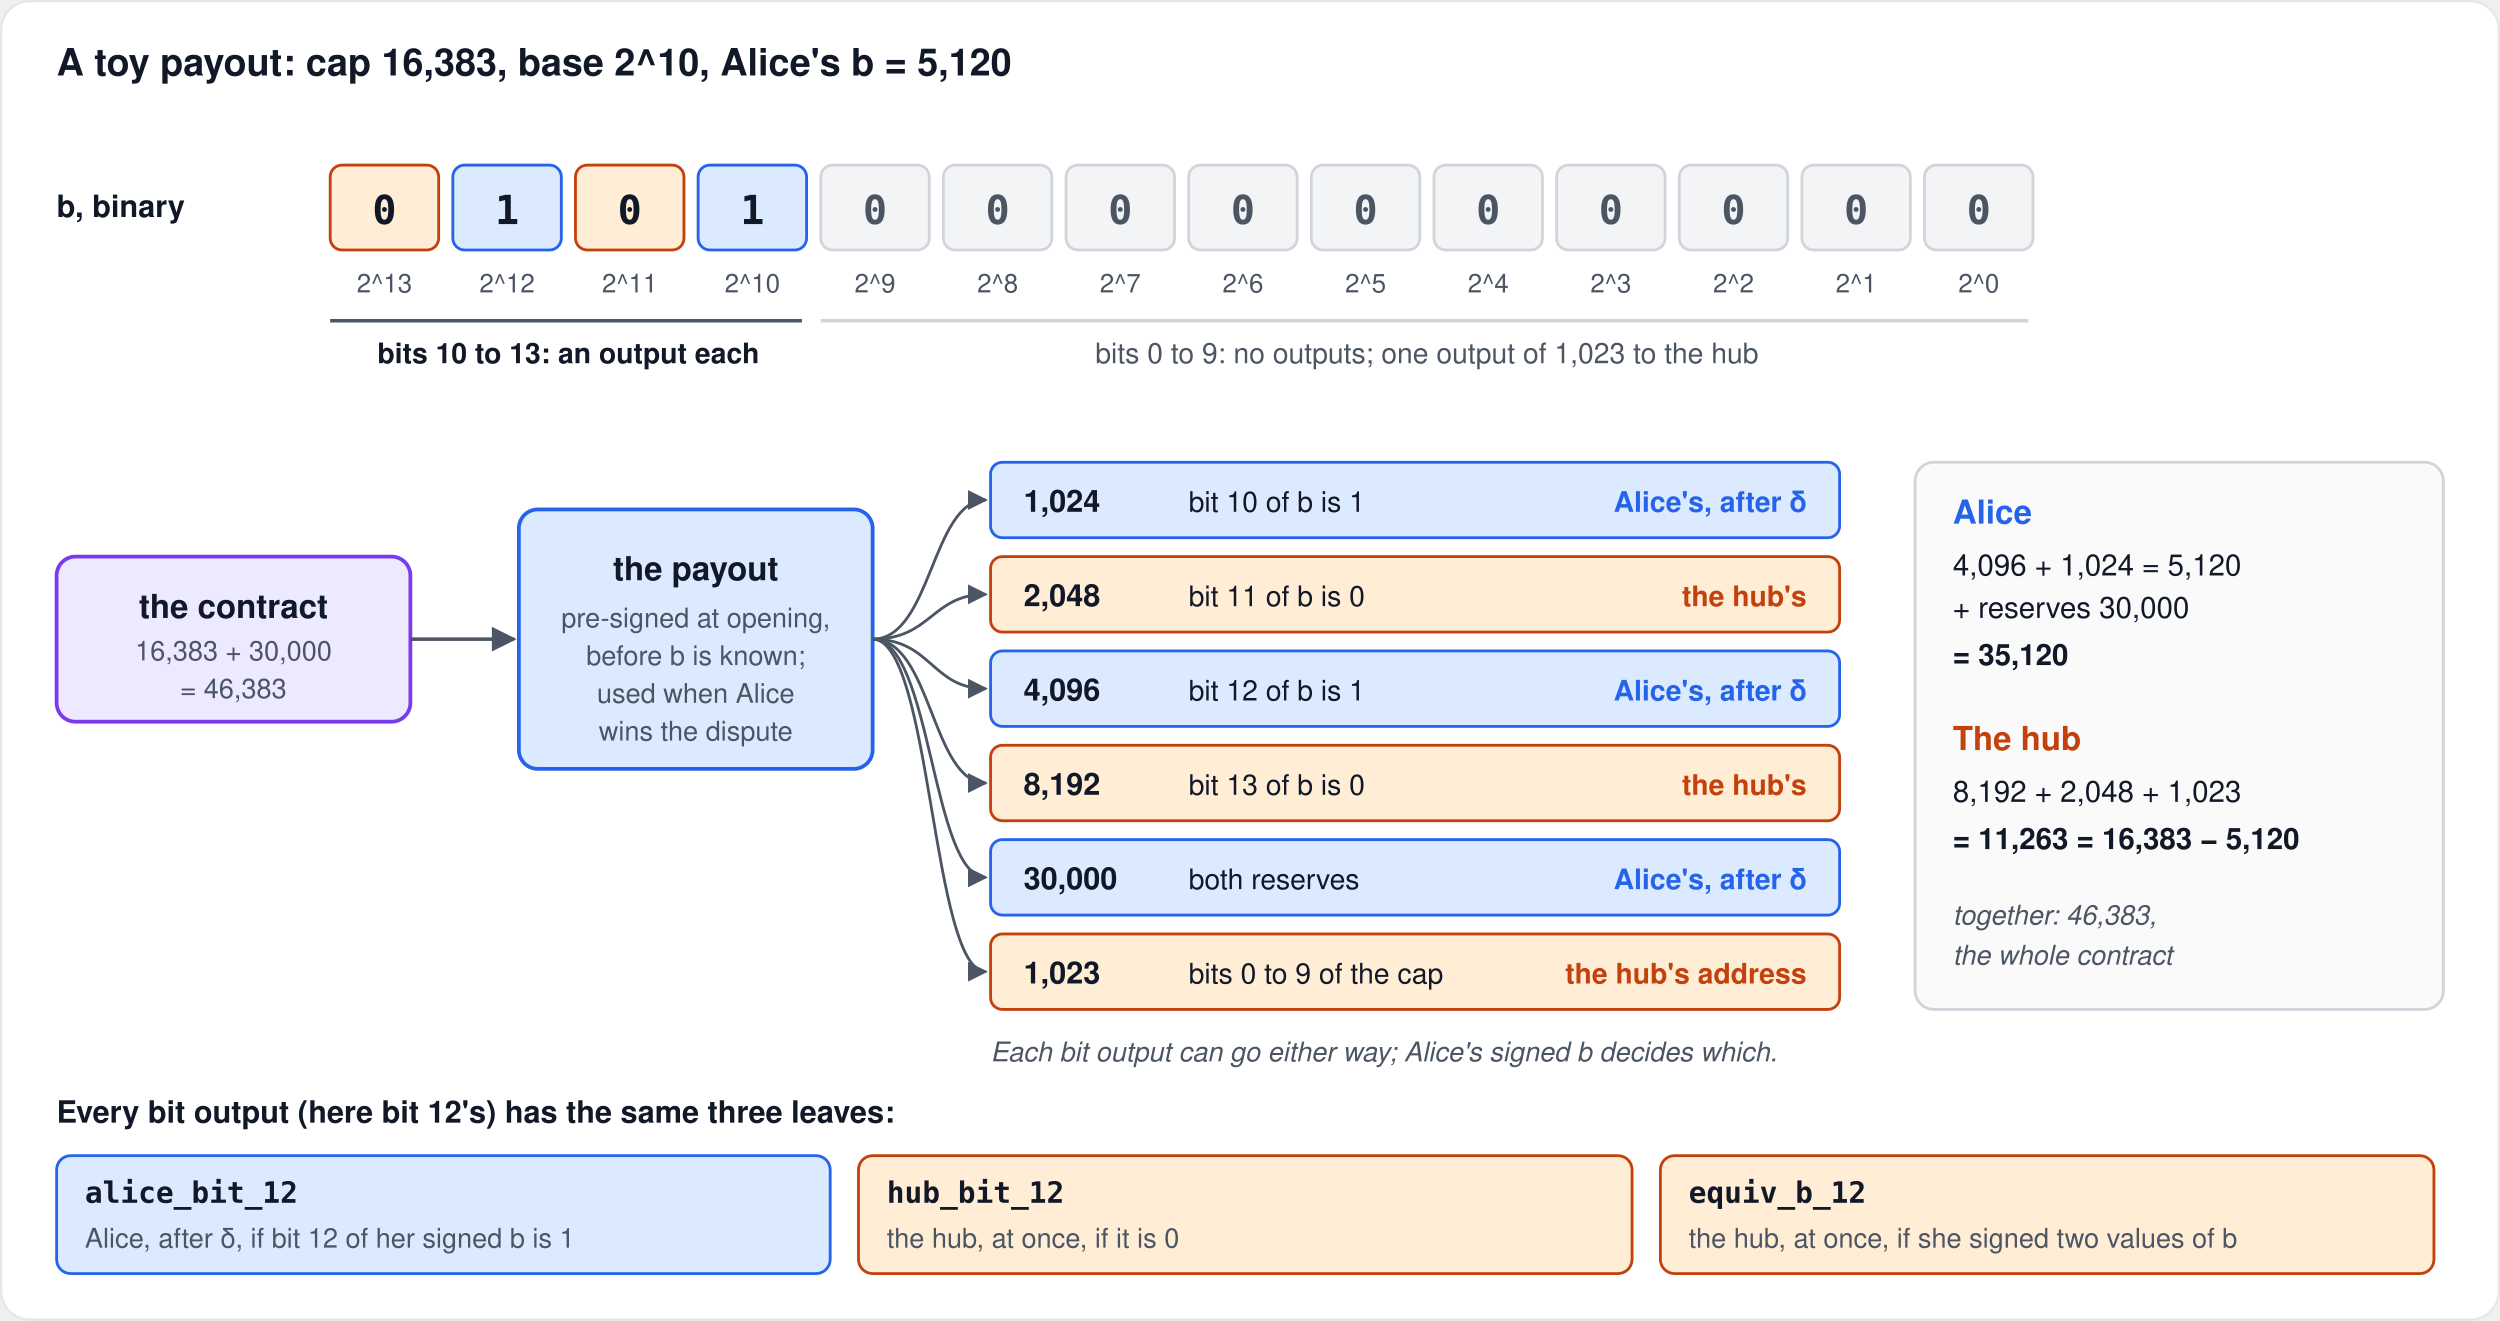
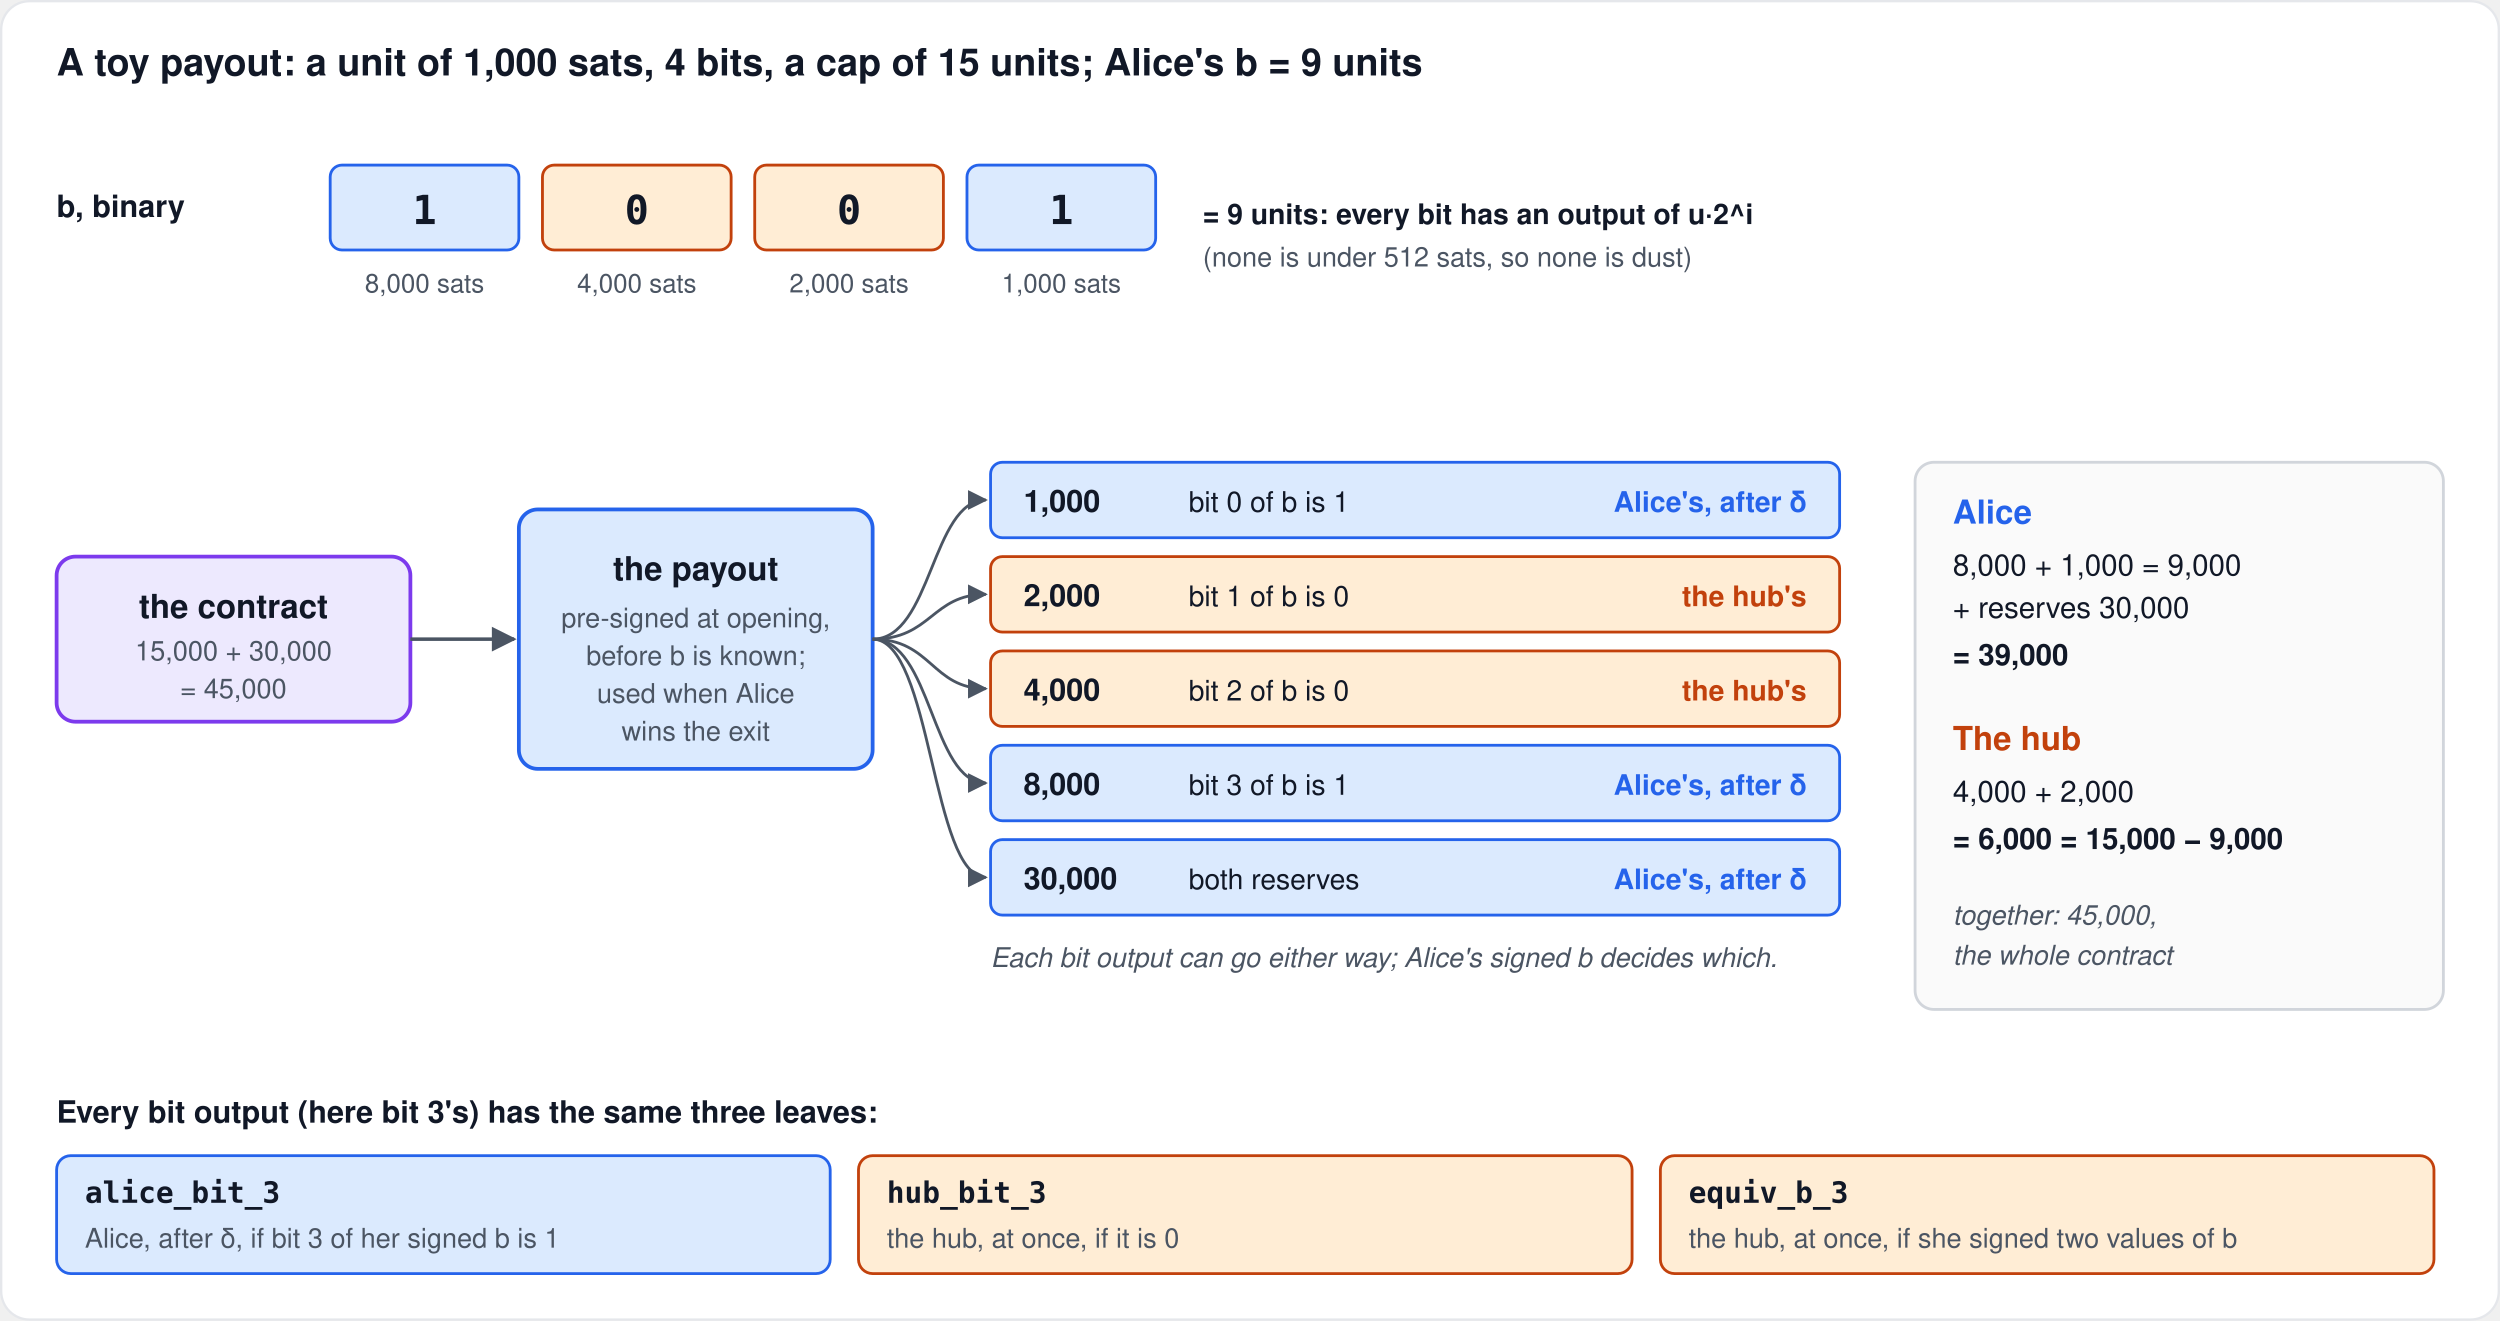
<svg xmlns="http://www.w3.org/2000/svg" width="1060" height="560" viewBox="0 0 1060 560">
  <defs>
    <marker id="ah" viewBox="0 0 10 10" refX="9" refY="5" markerWidth="7" markerHeight="7" orient="auto-start-reverse">
      <path d="M0,0 L10,5 L0,10 z" fill="#4b5563" />
    </marker>
  </defs>
  <rect x="0.5" y="0.5" width="1059" height="559" rx="12" fill="#ffffff" stroke="#e5e7eb" />
-   <text x="24" y="32" font-family="-apple-system,BlinkMacSystemFont,'Segoe UI',Helvetica,Arial,sans-serif" font-size="16" font-weight="700" fill="#111827" text-anchor="start">A toy payout: cap 16,383, base 2^10, Alice's b = 5,120</text>
+   <text x="24" y="32" font-family="-apple-system,BlinkMacSystemFont,'Segoe UI',Helvetica,Arial,sans-serif" font-size="16" font-weight="700" fill="#111827" text-anchor="start">A toy payout: a unit of 1,000 sats, 4 bits, a cap of 15 units; Alice's b = 9 units</text>
  <text x="24" y="92" font-family="-apple-system,BlinkMacSystemFont,'Segoe UI',Helvetica,Arial,sans-serif" font-size="13" font-weight="700" fill="#111827" text-anchor="start">b, binary</text>
-   <rect x="140" y="70" width="46" height="36" rx="5" fill="#ffedd5" stroke="#c2410c" stroke-width="1.2" />
-   <text x="163.0" y="95" font-family="ui-monospace,SFMono-Regular,Menlo,Consolas,monospace" font-size="17" font-weight="700" fill="#111827" text-anchor="middle">0</text>
-   <text x="163.0" y="124" font-family="-apple-system,BlinkMacSystemFont,'Segoe UI',Helvetica,Arial,sans-serif" font-size="11" font-weight="400" fill="#4b5563" text-anchor="middle">2^13</text>
-   <rect x="192" y="70" width="46" height="36" rx="5" fill="#dbeafe" stroke="#2563eb" stroke-width="1.2" />
-   <text x="215.0" y="95" font-family="ui-monospace,SFMono-Regular,Menlo,Consolas,monospace" font-size="17" font-weight="700" fill="#111827" text-anchor="middle">1</text>
-   <text x="215.0" y="124" font-family="-apple-system,BlinkMacSystemFont,'Segoe UI',Helvetica,Arial,sans-serif" font-size="11" font-weight="400" fill="#4b5563" text-anchor="middle">2^12</text>
-   <rect x="244" y="70" width="46" height="36" rx="5" fill="#ffedd5" stroke="#c2410c" stroke-width="1.2" />
-   <text x="267.0" y="95" font-family="ui-monospace,SFMono-Regular,Menlo,Consolas,monospace" font-size="17" font-weight="700" fill="#111827" text-anchor="middle">0</text>
-   <text x="267.0" y="124" font-family="-apple-system,BlinkMacSystemFont,'Segoe UI',Helvetica,Arial,sans-serif" font-size="11" font-weight="400" fill="#4b5563" text-anchor="middle">2^11</text>
-   <rect x="296" y="70" width="46" height="36" rx="5" fill="#dbeafe" stroke="#2563eb" stroke-width="1.2" />
-   <text x="319.0" y="95" font-family="ui-monospace,SFMono-Regular,Menlo,Consolas,monospace" font-size="17" font-weight="700" fill="#111827" text-anchor="middle">1</text>
-   <text x="319.0" y="124" font-family="-apple-system,BlinkMacSystemFont,'Segoe UI',Helvetica,Arial,sans-serif" font-size="11" font-weight="400" fill="#4b5563" text-anchor="middle">2^10</text>
-   <rect x="348" y="70" width="46" height="36" rx="5" fill="#f3f4f6" stroke="#d1d5db" stroke-width="1.2" />
-   <text x="371.0" y="95" font-family="ui-monospace,SFMono-Regular,Menlo,Consolas,monospace" font-size="17" font-weight="700" fill="#4b5563" text-anchor="middle">0</text>
-   <text x="371.0" y="124" font-family="-apple-system,BlinkMacSystemFont,'Segoe UI',Helvetica,Arial,sans-serif" font-size="11" font-weight="400" fill="#4b5563" text-anchor="middle">2^9</text>
-   <rect x="400" y="70" width="46" height="36" rx="5" fill="#f3f4f6" stroke="#d1d5db" stroke-width="1.2" />
-   <text x="423.0" y="95" font-family="ui-monospace,SFMono-Regular,Menlo,Consolas,monospace" font-size="17" font-weight="700" fill="#4b5563" text-anchor="middle">0</text>
-   <text x="423.0" y="124" font-family="-apple-system,BlinkMacSystemFont,'Segoe UI',Helvetica,Arial,sans-serif" font-size="11" font-weight="400" fill="#4b5563" text-anchor="middle">2^8</text>
-   <rect x="452" y="70" width="46" height="36" rx="5" fill="#f3f4f6" stroke="#d1d5db" stroke-width="1.2" />
-   <text x="475.0" y="95" font-family="ui-monospace,SFMono-Regular,Menlo,Consolas,monospace" font-size="17" font-weight="700" fill="#4b5563" text-anchor="middle">0</text>
-   <text x="475.0" y="124" font-family="-apple-system,BlinkMacSystemFont,'Segoe UI',Helvetica,Arial,sans-serif" font-size="11" font-weight="400" fill="#4b5563" text-anchor="middle">2^7</text>
-   <rect x="504" y="70" width="46" height="36" rx="5" fill="#f3f4f6" stroke="#d1d5db" stroke-width="1.2" />
-   <text x="527.0" y="95" font-family="ui-monospace,SFMono-Regular,Menlo,Consolas,monospace" font-size="17" font-weight="700" fill="#4b5563" text-anchor="middle">0</text>
-   <text x="527.0" y="124" font-family="-apple-system,BlinkMacSystemFont,'Segoe UI',Helvetica,Arial,sans-serif" font-size="11" font-weight="400" fill="#4b5563" text-anchor="middle">2^6</text>
-   <rect x="556" y="70" width="46" height="36" rx="5" fill="#f3f4f6" stroke="#d1d5db" stroke-width="1.2" />
-   <text x="579.0" y="95" font-family="ui-monospace,SFMono-Regular,Menlo,Consolas,monospace" font-size="17" font-weight="700" fill="#4b5563" text-anchor="middle">0</text>
-   <text x="579.0" y="124" font-family="-apple-system,BlinkMacSystemFont,'Segoe UI',Helvetica,Arial,sans-serif" font-size="11" font-weight="400" fill="#4b5563" text-anchor="middle">2^5</text>
-   <rect x="608" y="70" width="46" height="36" rx="5" fill="#f3f4f6" stroke="#d1d5db" stroke-width="1.2" />
-   <text x="631.0" y="95" font-family="ui-monospace,SFMono-Regular,Menlo,Consolas,monospace" font-size="17" font-weight="700" fill="#4b5563" text-anchor="middle">0</text>
-   <text x="631.0" y="124" font-family="-apple-system,BlinkMacSystemFont,'Segoe UI',Helvetica,Arial,sans-serif" font-size="11" font-weight="400" fill="#4b5563" text-anchor="middle">2^4</text>
-   <rect x="660" y="70" width="46" height="36" rx="5" fill="#f3f4f6" stroke="#d1d5db" stroke-width="1.2" />
-   <text x="683.0" y="95" font-family="ui-monospace,SFMono-Regular,Menlo,Consolas,monospace" font-size="17" font-weight="700" fill="#4b5563" text-anchor="middle">0</text>
-   <text x="683.0" y="124" font-family="-apple-system,BlinkMacSystemFont,'Segoe UI',Helvetica,Arial,sans-serif" font-size="11" font-weight="400" fill="#4b5563" text-anchor="middle">2^3</text>
-   <rect x="712" y="70" width="46" height="36" rx="5" fill="#f3f4f6" stroke="#d1d5db" stroke-width="1.2" />
-   <text x="735.0" y="95" font-family="ui-monospace,SFMono-Regular,Menlo,Consolas,monospace" font-size="17" font-weight="700" fill="#4b5563" text-anchor="middle">0</text>
-   <text x="735.0" y="124" font-family="-apple-system,BlinkMacSystemFont,'Segoe UI',Helvetica,Arial,sans-serif" font-size="11" font-weight="400" fill="#4b5563" text-anchor="middle">2^2</text>
-   <rect x="764" y="70" width="46" height="36" rx="5" fill="#f3f4f6" stroke="#d1d5db" stroke-width="1.2" />
-   <text x="787.0" y="95" font-family="ui-monospace,SFMono-Regular,Menlo,Consolas,monospace" font-size="17" font-weight="700" fill="#4b5563" text-anchor="middle">0</text>
-   <text x="787.0" y="124" font-family="-apple-system,BlinkMacSystemFont,'Segoe UI',Helvetica,Arial,sans-serif" font-size="11" font-weight="400" fill="#4b5563" text-anchor="middle">2^1</text>
-   <rect x="816" y="70" width="46" height="36" rx="5" fill="#f3f4f6" stroke="#d1d5db" stroke-width="1.2" />
-   <text x="839.0" y="95" font-family="ui-monospace,SFMono-Regular,Menlo,Consolas,monospace" font-size="17" font-weight="700" fill="#4b5563" text-anchor="middle">0</text>
-   <text x="839.0" y="124" font-family="-apple-system,BlinkMacSystemFont,'Segoe UI',Helvetica,Arial,sans-serif" font-size="11" font-weight="400" fill="#4b5563" text-anchor="middle">2^0</text>
-   <line x1="140" y1="136" x2="340" y2="136" stroke="#4b5563" stroke-width="1.5" />
-   <text x="241" y="154" font-family="-apple-system,BlinkMacSystemFont,'Segoe UI',Helvetica,Arial,sans-serif" font-size="12" font-weight="600" fill="#111827" text-anchor="middle">bits 10 to 13: an output each</text>
-   <line x1="348" y1="136" x2="860" y2="136" stroke="#d1d5db" stroke-width="1.5" />
-   <text x="605" y="154" font-family="-apple-system,BlinkMacSystemFont,'Segoe UI',Helvetica,Arial,sans-serif" font-size="12" font-weight="400" fill="#4b5563" text-anchor="middle">bits 0 to 9: no outputs; one output of 1,023 to the hub</text>
+   <rect x="140" y="70" width="80" height="36" rx="5" fill="#dbeafe" stroke="#2563eb" stroke-width="1.2" />
+   <text x="180.0" y="95" font-family="ui-monospace,SFMono-Regular,Menlo,Consolas,monospace" font-size="17" font-weight="700" fill="#111827" text-anchor="middle">1</text>
+   <text x="180.0" y="124" font-family="-apple-system,BlinkMacSystemFont,'Segoe UI',Helvetica,Arial,sans-serif" font-size="11" font-weight="400" fill="#4b5563" text-anchor="middle">8,000 sats</text>
+   <rect x="230" y="70" width="80" height="36" rx="5" fill="#ffedd5" stroke="#c2410c" stroke-width="1.2" />
+   <text x="270.0" y="95" font-family="ui-monospace,SFMono-Regular,Menlo,Consolas,monospace" font-size="17" font-weight="700" fill="#111827" text-anchor="middle">0</text>
+   <text x="270.0" y="124" font-family="-apple-system,BlinkMacSystemFont,'Segoe UI',Helvetica,Arial,sans-serif" font-size="11" font-weight="400" fill="#4b5563" text-anchor="middle">4,000 sats</text>
+   <rect x="320" y="70" width="80" height="36" rx="5" fill="#ffedd5" stroke="#c2410c" stroke-width="1.2" />
+   <text x="360.0" y="95" font-family="ui-monospace,SFMono-Regular,Menlo,Consolas,monospace" font-size="17" font-weight="700" fill="#111827" text-anchor="middle">0</text>
+   <text x="360.0" y="124" font-family="-apple-system,BlinkMacSystemFont,'Segoe UI',Helvetica,Arial,sans-serif" font-size="11" font-weight="400" fill="#4b5563" text-anchor="middle">2,000 sats</text>
+   <rect x="410" y="70" width="80" height="36" rx="5" fill="#dbeafe" stroke="#2563eb" stroke-width="1.2" />
+   <text x="450.0" y="95" font-family="ui-monospace,SFMono-Regular,Menlo,Consolas,monospace" font-size="17" font-weight="700" fill="#111827" text-anchor="middle">1</text>
+   <text x="450.0" y="124" font-family="-apple-system,BlinkMacSystemFont,'Segoe UI',Helvetica,Arial,sans-serif" font-size="11" font-weight="400" fill="#4b5563" text-anchor="middle">1,000 sats</text>
+   <text x="510" y="95" font-family="-apple-system,BlinkMacSystemFont,'Segoe UI',Helvetica,Arial,sans-serif" font-size="12" font-weight="600" fill="#111827" text-anchor="start">= 9 units: every bit has an output of u·2^i</text>
+   <text x="510" y="113" font-family="-apple-system,BlinkMacSystemFont,'Segoe UI',Helvetica,Arial,sans-serif" font-size="11.5" font-weight="400" fill="#4b5563" text-anchor="start">(none is under 512 sats, so none is dust)</text>
  <rect x="24" y="236" width="150" height="70" rx="8" fill="#ede9fe" stroke="#7c3aed" stroke-width="1.6" />
  <text x="99" y="262" font-family="-apple-system,BlinkMacSystemFont,'Segoe UI',Helvetica,Arial,sans-serif" font-size="14" font-weight="700" fill="#111827" text-anchor="middle">the contract</text>
-   <text x="99" y="280" font-family="-apple-system,BlinkMacSystemFont,'Segoe UI',Helvetica,Arial,sans-serif" font-size="11.5" font-weight="400" fill="#4b5563" text-anchor="middle">16,383 + 30,000</text>
-   <text x="99" y="296" font-family="-apple-system,BlinkMacSystemFont,'Segoe UI',Helvetica,Arial,sans-serif" font-size="11.5" font-weight="400" fill="#4b5563" text-anchor="middle">= 46,383</text>
+   <text x="99" y="280" font-family="-apple-system,BlinkMacSystemFont,'Segoe UI',Helvetica,Arial,sans-serif" font-size="11.5" font-weight="400" fill="#4b5563" text-anchor="middle">15,000 + 30,000</text>
+   <text x="99" y="296" font-family="-apple-system,BlinkMacSystemFont,'Segoe UI',Helvetica,Arial,sans-serif" font-size="11.5" font-weight="400" fill="#4b5563" text-anchor="middle">= 45,000</text>
  <line x1="174" y1="271" x2="218" y2="271" stroke="#4b5563" stroke-width="1.5" marker-end="url(#ah)" />
  <rect x="220" y="216" width="150" height="110" rx="8" fill="#dbeafe" stroke="#2563eb" stroke-width="1.6" />
  <text x="295" y="246" font-family="-apple-system,BlinkMacSystemFont,'Segoe UI',Helvetica,Arial,sans-serif" font-size="14" font-weight="700" fill="#111827" text-anchor="middle">the payout</text>
  <text x="295" y="266" font-family="-apple-system,BlinkMacSystemFont,'Segoe UI',Helvetica,Arial,sans-serif" font-size="11.5" font-weight="400" fill="#4b5563" text-anchor="middle">pre-signed at opening,</text>
  <text x="295" y="282" font-family="-apple-system,BlinkMacSystemFont,'Segoe UI',Helvetica,Arial,sans-serif" font-size="11.5" font-weight="400" fill="#4b5563" text-anchor="middle">before b is known;</text>
  <text x="295" y="298" font-family="-apple-system,BlinkMacSystemFont,'Segoe UI',Helvetica,Arial,sans-serif" font-size="11.5" font-weight="400" fill="#4b5563" text-anchor="middle">used when Alice</text>
-   <text x="295" y="314" font-family="-apple-system,BlinkMacSystemFont,'Segoe UI',Helvetica,Arial,sans-serif" font-size="11.5" font-weight="400" fill="#4b5563" text-anchor="middle">wins the dispute</text>
+   <text x="295" y="314" font-family="-apple-system,BlinkMacSystemFont,'Segoe UI',Helvetica,Arial,sans-serif" font-size="11.5" font-weight="400" fill="#4b5563" text-anchor="middle">wins the exit</text>
  <rect x="420" y="196" width="360" height="32" rx="5" fill="#dbeafe" stroke="#2563eb" stroke-width="1.2" />
-   <text x="434" y="217" font-family="-apple-system,BlinkMacSystemFont,'Segoe UI',Helvetica,Arial,sans-serif" font-size="13" font-weight="700" fill="#111827" text-anchor="start">1,024</text>
-   <text x="504" y="217" font-family="-apple-system,BlinkMacSystemFont,'Segoe UI',Helvetica,Arial,sans-serif" font-size="12" font-weight="400" fill="#111827" text-anchor="start">bit 10 of b is 1</text>
+   <text x="434" y="217" font-family="-apple-system,BlinkMacSystemFont,'Segoe UI',Helvetica,Arial,sans-serif" font-size="13" font-weight="700" fill="#111827" text-anchor="start">1,000</text>
+   <text x="504" y="217" font-family="-apple-system,BlinkMacSystemFont,'Segoe UI',Helvetica,Arial,sans-serif" font-size="12" font-weight="400" fill="#111827" text-anchor="start">bit 0 of b is 1</text>
  <text x="766" y="217" font-family="-apple-system,BlinkMacSystemFont,'Segoe UI',Helvetica,Arial,sans-serif" font-size="12" font-weight="600" fill="#2563eb" text-anchor="end">Alice's, after δ</text>
  <path d="M 370 271 C 395 271, 395 212, 418 212" fill="none" stroke="#4b5563" stroke-width="1.2" marker-end="url(#ah)" />
  <rect x="420" y="236" width="360" height="32" rx="5" fill="#ffedd5" stroke="#c2410c" stroke-width="1.2" />
-   <text x="434" y="257" font-family="-apple-system,BlinkMacSystemFont,'Segoe UI',Helvetica,Arial,sans-serif" font-size="13" font-weight="700" fill="#111827" text-anchor="start">2,048</text>
-   <text x="504" y="257" font-family="-apple-system,BlinkMacSystemFont,'Segoe UI',Helvetica,Arial,sans-serif" font-size="12" font-weight="400" fill="#111827" text-anchor="start">bit 11 of b is 0</text>
+   <text x="434" y="257" font-family="-apple-system,BlinkMacSystemFont,'Segoe UI',Helvetica,Arial,sans-serif" font-size="13" font-weight="700" fill="#111827" text-anchor="start">2,000</text>
+   <text x="504" y="257" font-family="-apple-system,BlinkMacSystemFont,'Segoe UI',Helvetica,Arial,sans-serif" font-size="12" font-weight="400" fill="#111827" text-anchor="start">bit 1 of b is 0</text>
  <text x="766" y="257" font-family="-apple-system,BlinkMacSystemFont,'Segoe UI',Helvetica,Arial,sans-serif" font-size="12" font-weight="600" fill="#c2410c" text-anchor="end">the hub's</text>
  <path d="M 370 271 C 395 271, 395 252, 418 252" fill="none" stroke="#4b5563" stroke-width="1.2" marker-end="url(#ah)" />
-   <rect x="420" y="276" width="360" height="32" rx="5" fill="#dbeafe" stroke="#2563eb" stroke-width="1.2" />
-   <text x="434" y="297" font-family="-apple-system,BlinkMacSystemFont,'Segoe UI',Helvetica,Arial,sans-serif" font-size="13" font-weight="700" fill="#111827" text-anchor="start">4,096</text>
-   <text x="504" y="297" font-family="-apple-system,BlinkMacSystemFont,'Segoe UI',Helvetica,Arial,sans-serif" font-size="12" font-weight="400" fill="#111827" text-anchor="start">bit 12 of b is 1</text>
-   <text x="766" y="297" font-family="-apple-system,BlinkMacSystemFont,'Segoe UI',Helvetica,Arial,sans-serif" font-size="12" font-weight="600" fill="#2563eb" text-anchor="end">Alice's, after δ</text>
+   <rect x="420" y="276" width="360" height="32" rx="5" fill="#ffedd5" stroke="#c2410c" stroke-width="1.2" />
+   <text x="434" y="297" font-family="-apple-system,BlinkMacSystemFont,'Segoe UI',Helvetica,Arial,sans-serif" font-size="13" font-weight="700" fill="#111827" text-anchor="start">4,000</text>
+   <text x="504" y="297" font-family="-apple-system,BlinkMacSystemFont,'Segoe UI',Helvetica,Arial,sans-serif" font-size="12" font-weight="400" fill="#111827" text-anchor="start">bit 2 of b is 0</text>
+   <text x="766" y="297" font-family="-apple-system,BlinkMacSystemFont,'Segoe UI',Helvetica,Arial,sans-serif" font-size="12" font-weight="600" fill="#c2410c" text-anchor="end">the hub's</text>
  <path d="M 370 271 C 395 271, 395 292, 418 292" fill="none" stroke="#4b5563" stroke-width="1.2" marker-end="url(#ah)" />
-   <rect x="420" y="316" width="360" height="32" rx="5" fill="#ffedd5" stroke="#c2410c" stroke-width="1.2" />
-   <text x="434" y="337" font-family="-apple-system,BlinkMacSystemFont,'Segoe UI',Helvetica,Arial,sans-serif" font-size="13" font-weight="700" fill="#111827" text-anchor="start">8,192</text>
-   <text x="504" y="337" font-family="-apple-system,BlinkMacSystemFont,'Segoe UI',Helvetica,Arial,sans-serif" font-size="12" font-weight="400" fill="#111827" text-anchor="start">bit 13 of b is 0</text>
-   <text x="766" y="337" font-family="-apple-system,BlinkMacSystemFont,'Segoe UI',Helvetica,Arial,sans-serif" font-size="12" font-weight="600" fill="#c2410c" text-anchor="end">the hub's</text>
+   <rect x="420" y="316" width="360" height="32" rx="5" fill="#dbeafe" stroke="#2563eb" stroke-width="1.2" />
+   <text x="434" y="337" font-family="-apple-system,BlinkMacSystemFont,'Segoe UI',Helvetica,Arial,sans-serif" font-size="13" font-weight="700" fill="#111827" text-anchor="start">8,000</text>
+   <text x="504" y="337" font-family="-apple-system,BlinkMacSystemFont,'Segoe UI',Helvetica,Arial,sans-serif" font-size="12" font-weight="400" fill="#111827" text-anchor="start">bit 3 of b is 1</text>
+   <text x="766" y="337" font-family="-apple-system,BlinkMacSystemFont,'Segoe UI',Helvetica,Arial,sans-serif" font-size="12" font-weight="600" fill="#2563eb" text-anchor="end">Alice's, after δ</text>
  <path d="M 370 271 C 395 271, 395 332, 418 332" fill="none" stroke="#4b5563" stroke-width="1.2" marker-end="url(#ah)" />
  <rect x="420" y="356" width="360" height="32" rx="5" fill="#dbeafe" stroke="#2563eb" stroke-width="1.2" />
  <text x="434" y="377" font-family="-apple-system,BlinkMacSystemFont,'Segoe UI',Helvetica,Arial,sans-serif" font-size="13" font-weight="700" fill="#111827" text-anchor="start">30,000</text>
  <text x="504" y="377" font-family="-apple-system,BlinkMacSystemFont,'Segoe UI',Helvetica,Arial,sans-serif" font-size="12" font-weight="400" fill="#111827" text-anchor="start">both reserves</text>
  <text x="766" y="377" font-family="-apple-system,BlinkMacSystemFont,'Segoe UI',Helvetica,Arial,sans-serif" font-size="12" font-weight="600" fill="#2563eb" text-anchor="end">Alice's, after δ</text>
  <path d="M 370 271 C 395 271, 395 372, 418 372" fill="none" stroke="#4b5563" stroke-width="1.2" marker-end="url(#ah)" />
-   <rect x="420" y="396" width="360" height="32" rx="5" fill="#ffedd5" stroke="#c2410c" stroke-width="1.2" />
-   <text x="434" y="417" font-family="-apple-system,BlinkMacSystemFont,'Segoe UI',Helvetica,Arial,sans-serif" font-size="13" font-weight="700" fill="#111827" text-anchor="start">1,023</text>
-   <text x="504" y="417" font-family="-apple-system,BlinkMacSystemFont,'Segoe UI',Helvetica,Arial,sans-serif" font-size="12" font-weight="400" fill="#111827" text-anchor="start">bits 0 to 9 of the cap</text>
-   <text x="766" y="417" font-family="-apple-system,BlinkMacSystemFont,'Segoe UI',Helvetica,Arial,sans-serif" font-size="12" font-weight="600" fill="#c2410c" text-anchor="end">the hub's address</text>
-   <path d="M 370 271 C 395 271, 395 412, 418 412" fill="none" stroke="#4b5563" stroke-width="1.2" marker-end="url(#ah)" />
-   <text x="420" y="450" font-family="-apple-system,BlinkMacSystemFont,'Segoe UI',Helvetica,Arial,sans-serif" font-size="11.5" font-weight="400" fill="#4b5563" text-anchor="start" font-style="italic">Each bit output can go either way; Alice's signed b decides which.</text>
+   <text x="420" y="410" font-family="-apple-system,BlinkMacSystemFont,'Segoe UI',Helvetica,Arial,sans-serif" font-size="11.5" font-weight="400" fill="#4b5563" text-anchor="start" font-style="italic">Each bit output can go either way; Alice's signed b decides which.</text>
  <rect x="812" y="196" width="224" height="232" rx="8" fill="#fafafa" stroke="#d1d5db" stroke-width="1.2" />
  <text x="828" y="222" font-family="-apple-system,BlinkMacSystemFont,'Segoe UI',Helvetica,Arial,sans-serif" font-size="14" font-weight="700" fill="#2563eb" text-anchor="start">Alice</text>
-   <text x="828" y="244" font-family="-apple-system,BlinkMacSystemFont,'Segoe UI',Helvetica,Arial,sans-serif" font-size="12.5" font-weight="400" fill="#111827" text-anchor="start">4,096 + 1,024 = 5,120</text>
+   <text x="828" y="244" font-family="-apple-system,BlinkMacSystemFont,'Segoe UI',Helvetica,Arial,sans-serif" font-size="12.5" font-weight="400" fill="#111827" text-anchor="start">8,000 + 1,000 = 9,000</text>
  <text x="828" y="262" font-family="-apple-system,BlinkMacSystemFont,'Segoe UI',Helvetica,Arial,sans-serif" font-size="12.5" font-weight="400" fill="#111827" text-anchor="start">+ reserves 30,000</text>
-   <text x="828" y="282" font-family="-apple-system,BlinkMacSystemFont,'Segoe UI',Helvetica,Arial,sans-serif" font-size="12.5" font-weight="700" fill="#111827" text-anchor="start">= 35,120</text>
+   <text x="828" y="282" font-family="-apple-system,BlinkMacSystemFont,'Segoe UI',Helvetica,Arial,sans-serif" font-size="12.5" font-weight="700" fill="#111827" text-anchor="start">= 39,000</text>
  <text x="828" y="318" font-family="-apple-system,BlinkMacSystemFont,'Segoe UI',Helvetica,Arial,sans-serif" font-size="14" font-weight="700" fill="#c2410c" text-anchor="start">The hub</text>
-   <text x="828" y="340" font-family="-apple-system,BlinkMacSystemFont,'Segoe UI',Helvetica,Arial,sans-serif" font-size="12.5" font-weight="400" fill="#111827" text-anchor="start">8,192 + 2,048 + 1,023</text>
-   <text x="828" y="360" font-family="-apple-system,BlinkMacSystemFont,'Segoe UI',Helvetica,Arial,sans-serif" font-size="12.5" font-weight="700" fill="#111827" text-anchor="start">= 11,263 = 16,383 − 5,120</text>
-   <text x="828" y="392" font-family="-apple-system,BlinkMacSystemFont,'Segoe UI',Helvetica,Arial,sans-serif" font-size="11.5" font-weight="400" fill="#4b5563" text-anchor="start" font-style="italic">together: 46,383,</text>
+   <text x="828" y="340" font-family="-apple-system,BlinkMacSystemFont,'Segoe UI',Helvetica,Arial,sans-serif" font-size="12.5" font-weight="400" fill="#111827" text-anchor="start">4,000 + 2,000</text>
+   <text x="828" y="360" font-family="-apple-system,BlinkMacSystemFont,'Segoe UI',Helvetica,Arial,sans-serif" font-size="12.5" font-weight="700" fill="#111827" text-anchor="start">= 6,000 = 15,000 − 9,000</text>
+   <text x="828" y="392" font-family="-apple-system,BlinkMacSystemFont,'Segoe UI',Helvetica,Arial,sans-serif" font-size="11.5" font-weight="400" fill="#4b5563" text-anchor="start" font-style="italic">together: 45,000,</text>
  <text x="828" y="409" font-family="-apple-system,BlinkMacSystemFont,'Segoe UI',Helvetica,Arial,sans-serif" font-size="11.5" font-weight="400" fill="#4b5563" text-anchor="start" font-style="italic">the whole contract</text>
-   <text x="24" y="476" font-family="-apple-system,BlinkMacSystemFont,'Segoe UI',Helvetica,Arial,sans-serif" font-size="13" font-weight="700" fill="#111827" text-anchor="start">Every bit output (here bit 12's) has the same three leaves:</text>
+   <text x="24" y="476" font-family="-apple-system,BlinkMacSystemFont,'Segoe UI',Helvetica,Arial,sans-serif" font-size="13" font-weight="700" fill="#111827" text-anchor="start">Every bit output (here bit 3's) has the same three leaves:</text>
  <rect x="24" y="490" width="328" height="50" rx="6" fill="#dbeafe" stroke="#2563eb" stroke-width="1.2" />
-   <text x="36" y="510" font-family="ui-monospace,SFMono-Regular,Menlo,Consolas,monospace" font-size="12.5" font-weight="700" fill="#111827" text-anchor="start">alice_bit_12</text>
-   <text x="36" y="529" font-family="-apple-system,BlinkMacSystemFont,'Segoe UI',Helvetica,Arial,sans-serif" font-size="11.5" font-weight="400" fill="#4b5563" text-anchor="start">Alice, after δ, if bit 12 of her signed b is 1</text>
+   <text x="36" y="510" font-family="ui-monospace,SFMono-Regular,Menlo,Consolas,monospace" font-size="12.5" font-weight="700" fill="#111827" text-anchor="start">alice_bit_3</text>
+   <text x="36" y="529" font-family="-apple-system,BlinkMacSystemFont,'Segoe UI',Helvetica,Arial,sans-serif" font-size="11.5" font-weight="400" fill="#4b5563" text-anchor="start">Alice, after δ, if bit 3 of her signed b is 1</text>
  <rect x="364" y="490" width="328" height="50" rx="6" fill="#ffedd5" stroke="#c2410c" stroke-width="1.2" />
-   <text x="376" y="510" font-family="ui-monospace,SFMono-Regular,Menlo,Consolas,monospace" font-size="12.5" font-weight="700" fill="#111827" text-anchor="start">hub_bit_12</text>
+   <text x="376" y="510" font-family="ui-monospace,SFMono-Regular,Menlo,Consolas,monospace" font-size="12.5" font-weight="700" fill="#111827" text-anchor="start">hub_bit_3</text>
  <text x="376" y="529" font-family="-apple-system,BlinkMacSystemFont,'Segoe UI',Helvetica,Arial,sans-serif" font-size="11.5" font-weight="400" fill="#4b5563" text-anchor="start">the hub, at once, if it is 0</text>
  <rect x="704" y="490" width="328" height="50" rx="6" fill="#ffedd5" stroke="#c2410c" stroke-width="1.2" />
-   <text x="716" y="510" font-family="ui-monospace,SFMono-Regular,Menlo,Consolas,monospace" font-size="12.5" font-weight="700" fill="#111827" text-anchor="start">equiv_b_12</text>
+   <text x="716" y="510" font-family="ui-monospace,SFMono-Regular,Menlo,Consolas,monospace" font-size="12.5" font-weight="700" fill="#111827" text-anchor="start">equiv_b_3</text>
  <text x="716" y="529" font-family="-apple-system,BlinkMacSystemFont,'Segoe UI',Helvetica,Arial,sans-serif" font-size="11.5" font-weight="400" fill="#4b5563" text-anchor="start">the hub, at once, if she signed two values of b</text>
</svg>
